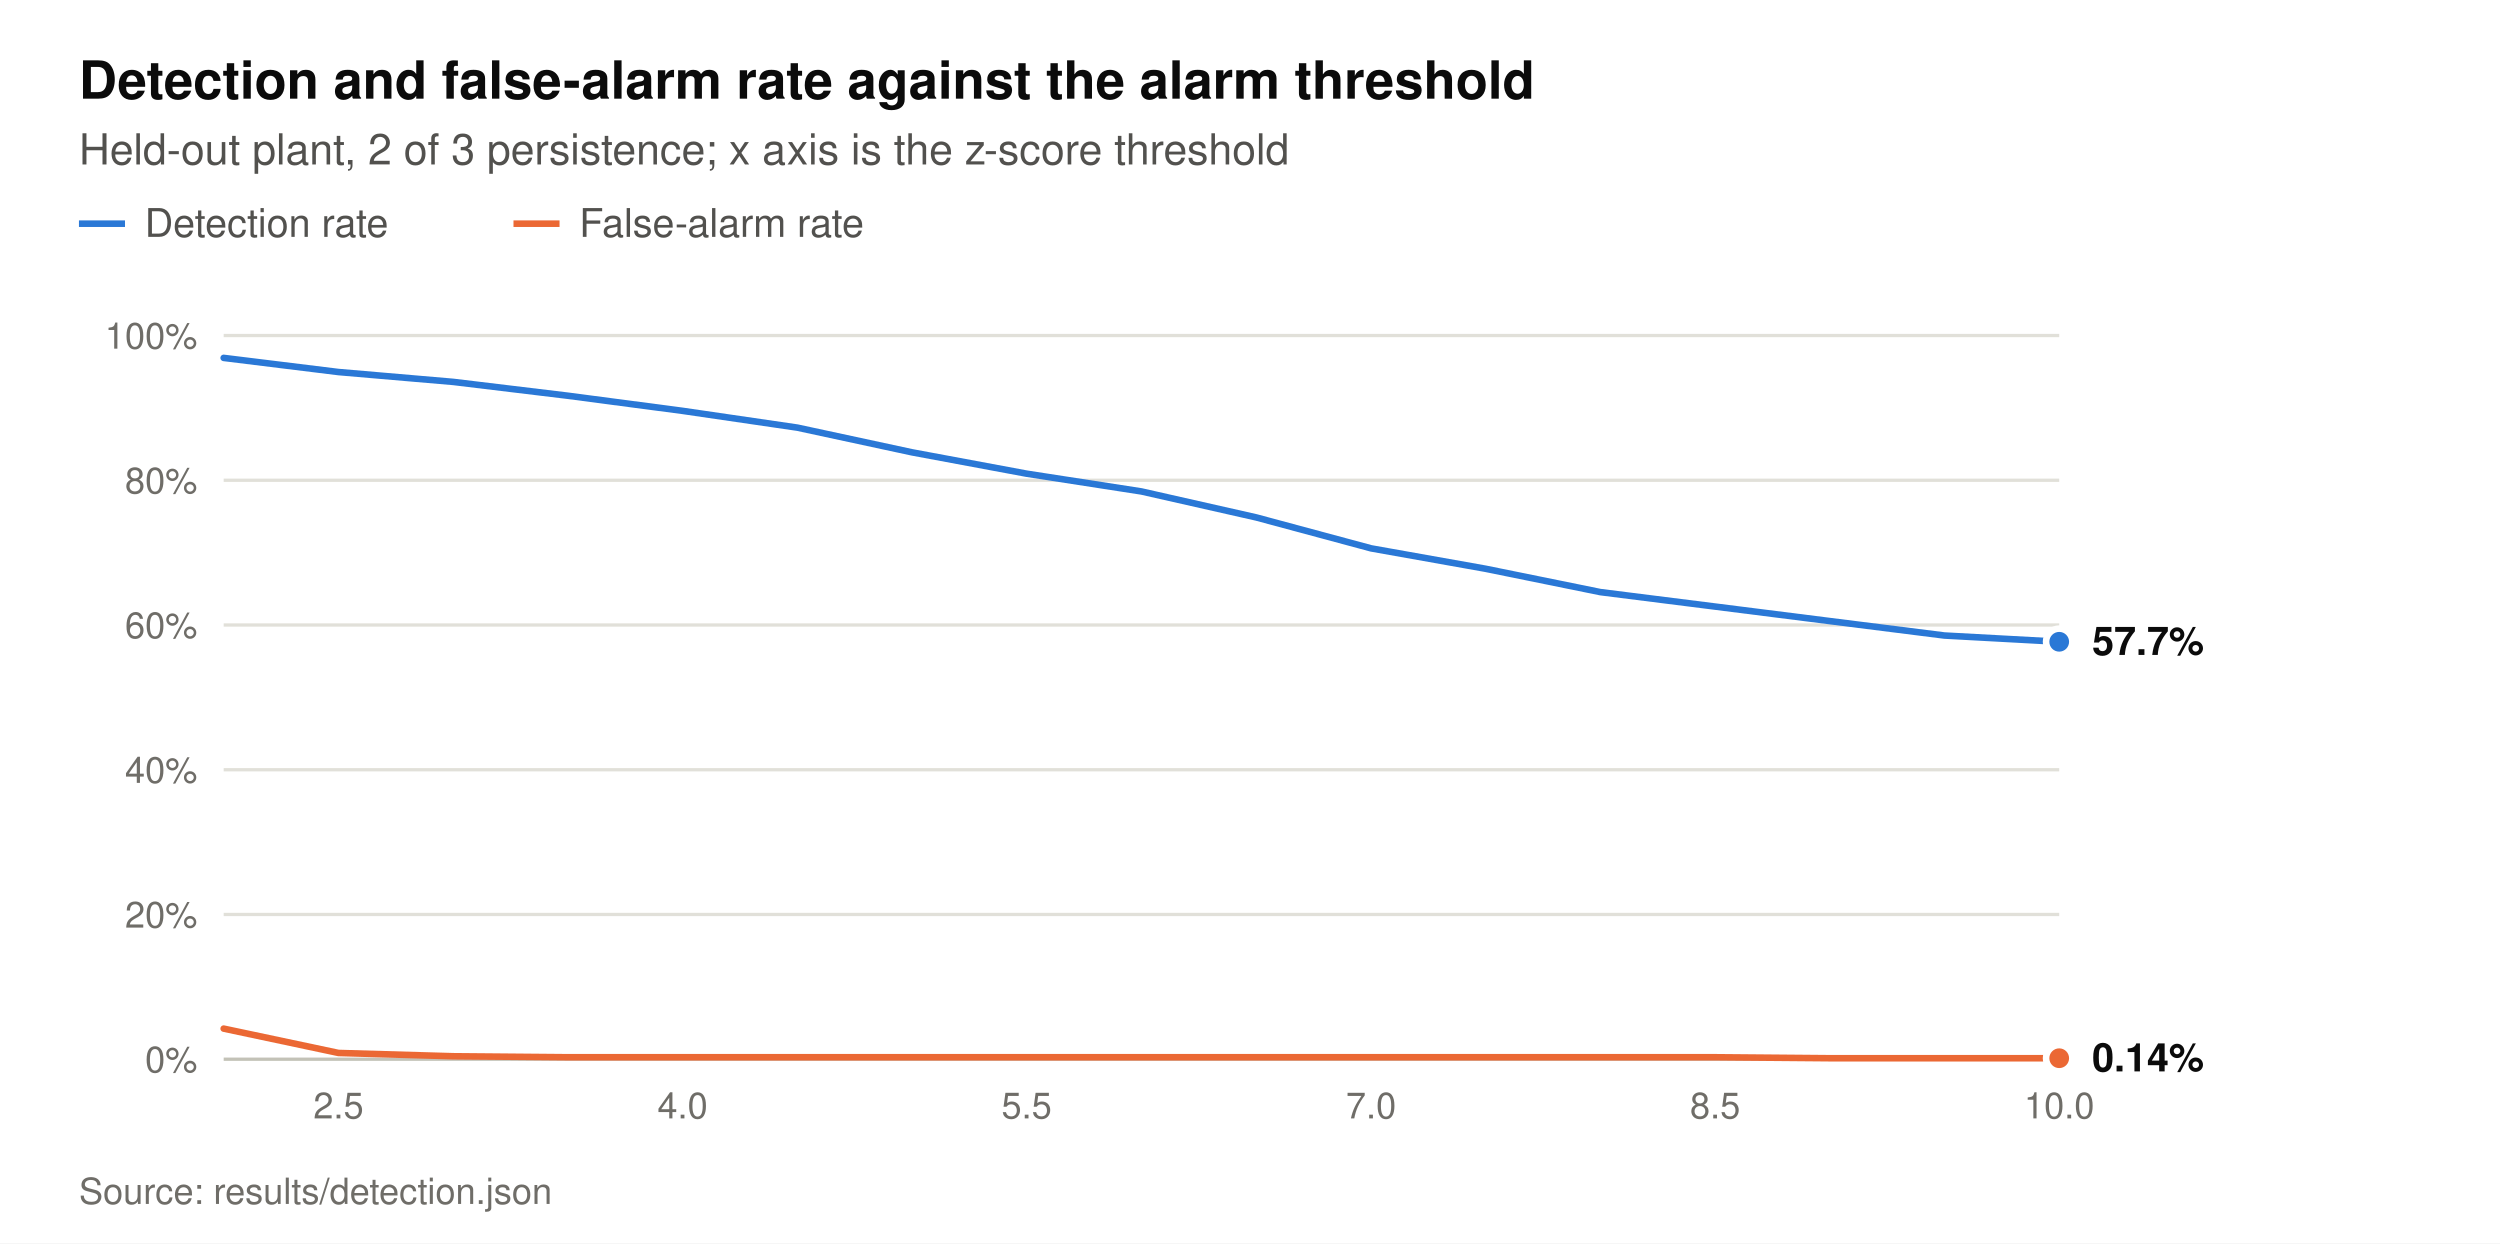
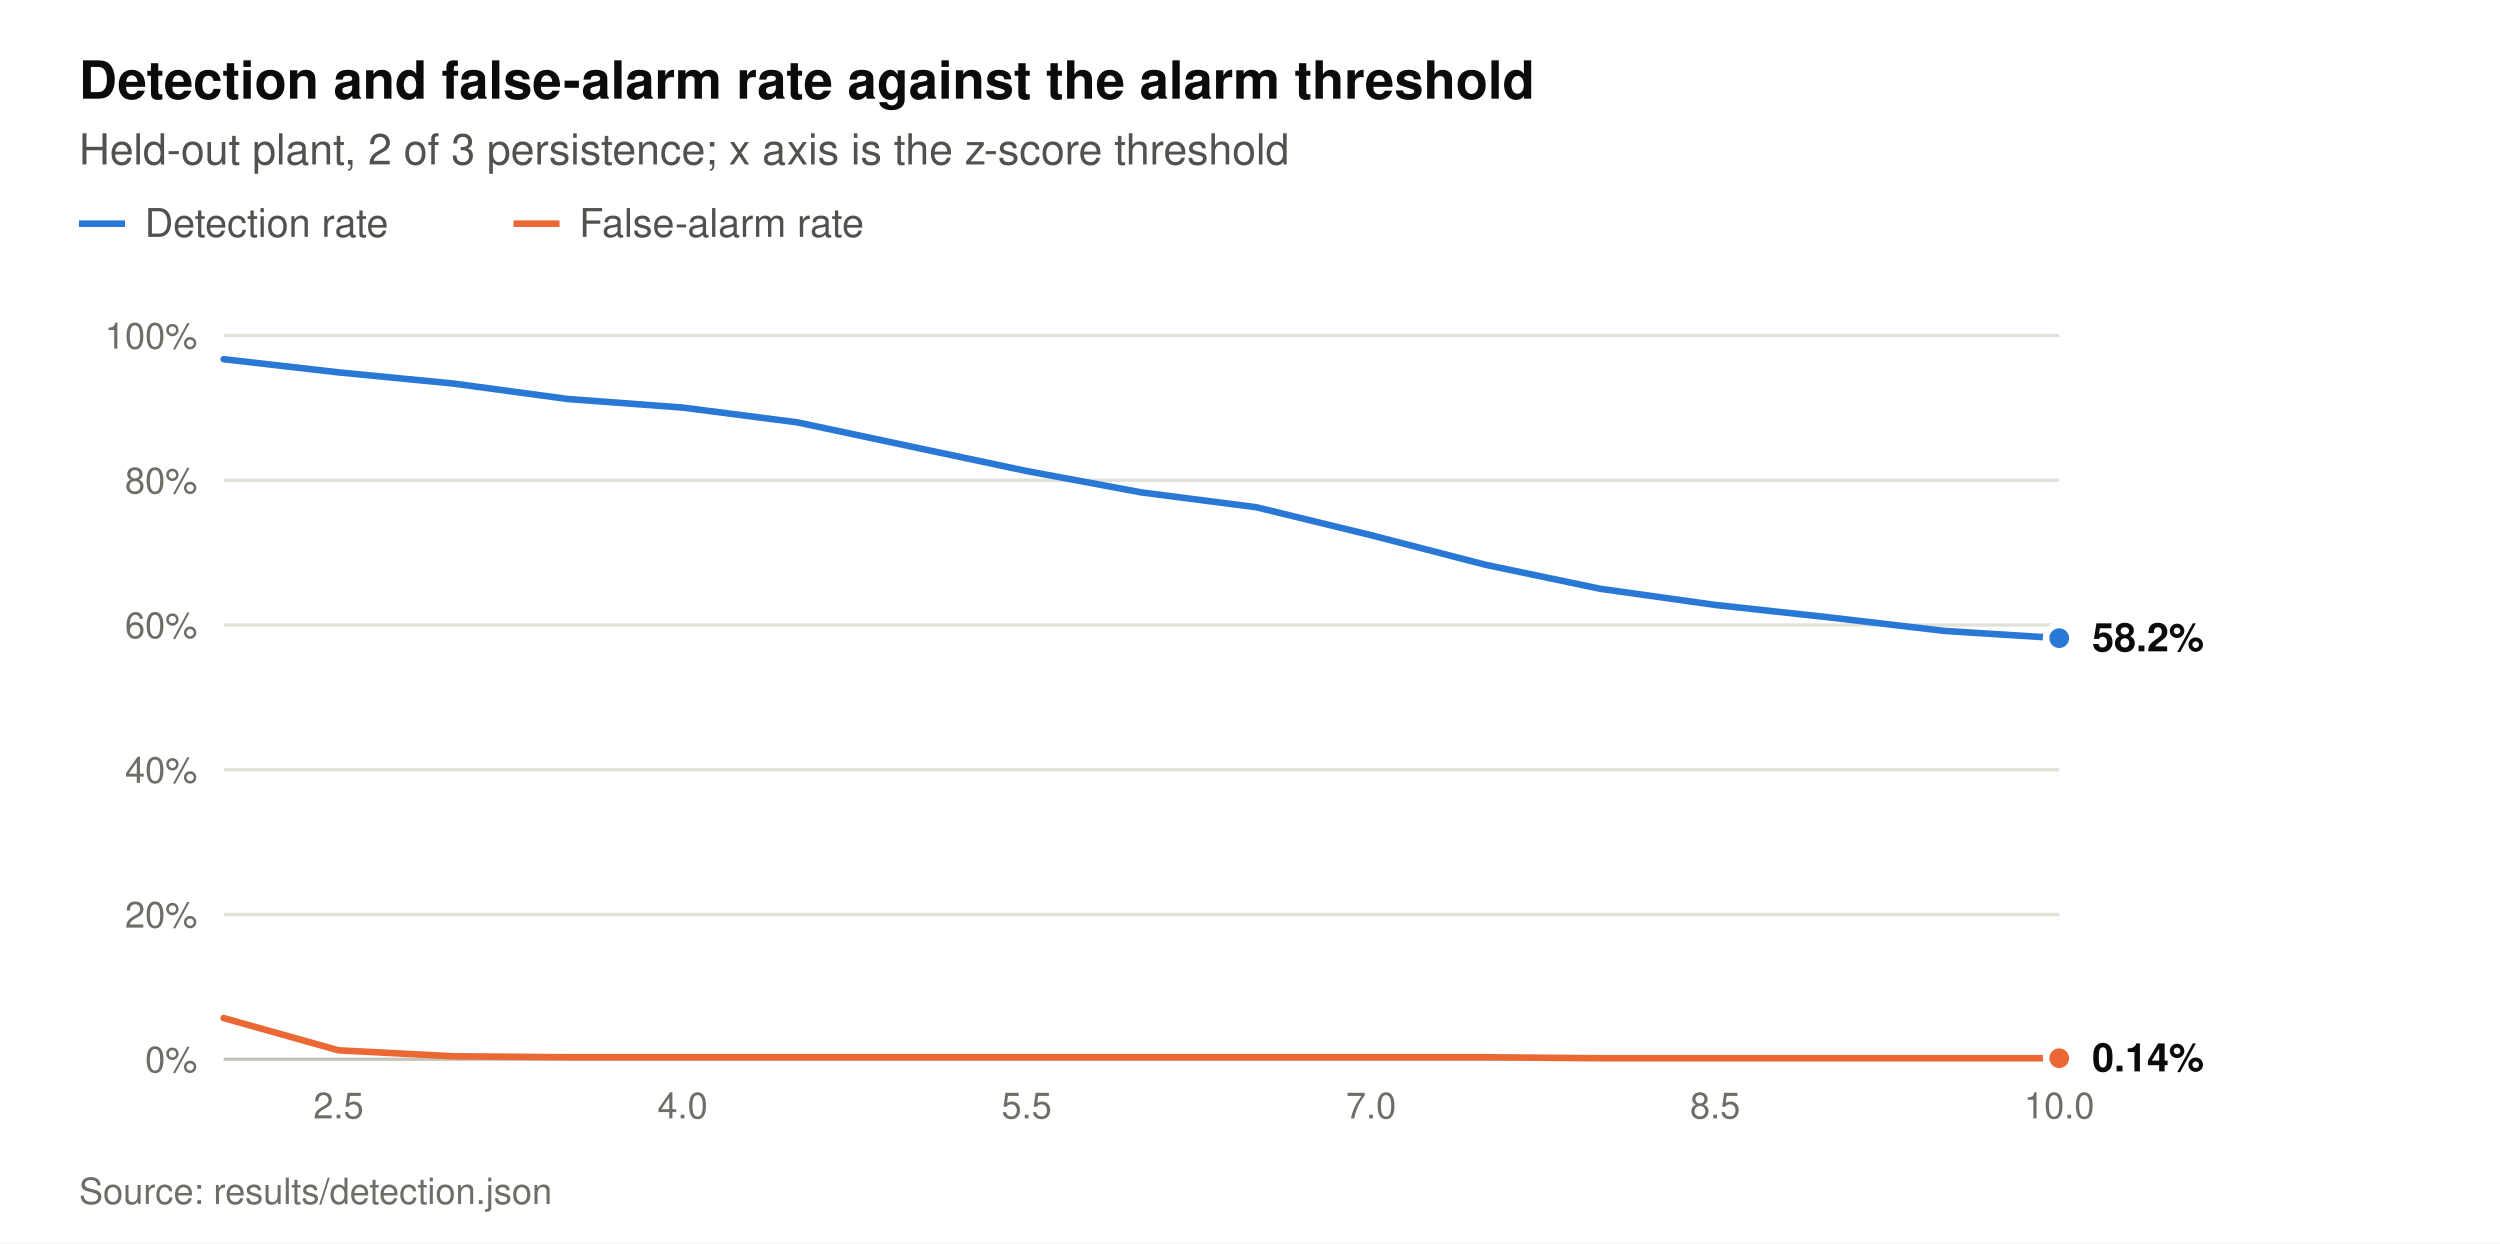
<svg xmlns="http://www.w3.org/2000/svg" viewBox="0 0 760 378" width="760" height="378" font-family="system-ui, -apple-system, 'Segoe UI', Helvetica, Arial, sans-serif" role="img">
  <rect width="100%" height="100%" fill="#ffffff" />
  <text x="24.0" y="30.0" font-size="16" font-weight="600" fill="#0b0b0b" text-anchor="start">Detection and false-alarm rate against the alarm threshold</text>
  <text x="24.0" y="50.0" font-size="13" font-weight="400" fill="#52514e" text-anchor="start">Held-out plant, 2 of 3 persistence; x axis is the z-score threshold</text>
  <line x1="24.0" y1="68.0" x2="38.0" y2="68.0" stroke="#2a78d6" stroke-width="2" />
  <text x="44.0" y="72.0" font-size="12" font-weight="400" fill="#52514e" text-anchor="start">Detection rate</text>
  <line x1="156.1" y1="68.0" x2="170.1" y2="68.0" stroke="#eb6834" stroke-width="2" />
  <text x="176.1" y="72.0" font-size="12" font-weight="400" fill="#52514e" text-anchor="start">False-alarm rate</text>
  <line x1="68.0" y1="322.0" x2="626.0" y2="322.0" stroke="#c3c2b7" stroke-width="1" />
  <text x="60.0" y="326.0" font-size="11" font-weight="400" fill="#6f6d68" text-anchor="end">0%</text>
  <line x1="68.0" y1="278.0" x2="626.0" y2="278.0" stroke="#e1e0d9" stroke-width="1" />
  <text x="60.0" y="282.0" font-size="11" font-weight="400" fill="#6f6d68" text-anchor="end">20%</text>
  <line x1="68.0" y1="234.0" x2="626.0" y2="234.0" stroke="#e1e0d9" stroke-width="1" />
  <text x="60.0" y="238.0" font-size="11" font-weight="400" fill="#6f6d68" text-anchor="end">40%</text>
  <line x1="68.0" y1="190.0" x2="626.0" y2="190.0" stroke="#e1e0d9" stroke-width="1" />
  <text x="60.0" y="194.0" font-size="11" font-weight="400" fill="#6f6d68" text-anchor="end">60%</text>
  <line x1="68.0" y1="146.0" x2="626.0" y2="146.0" stroke="#e1e0d9" stroke-width="1" />
  <text x="60.0" y="150.0" font-size="11" font-weight="400" fill="#6f6d68" text-anchor="end">80%</text>
  <line x1="68.0" y1="102.0" x2="626.0" y2="102.0" stroke="#e1e0d9" stroke-width="1" />
  <text x="60.0" y="106.0" font-size="11" font-weight="400" fill="#6f6d68" text-anchor="end">100%</text>
  <text x="102.9" y="340.0" font-size="11" font-weight="400" fill="#6f6d68" text-anchor="middle">2.5</text>
  <text x="207.5" y="340.0" font-size="11" font-weight="400" fill="#6f6d68" text-anchor="middle">4.0</text>
  <text x="312.1" y="340.0" font-size="11" font-weight="400" fill="#6f6d68" text-anchor="middle">5.5</text>
  <text x="416.8" y="340.0" font-size="11" font-weight="400" fill="#6f6d68" text-anchor="middle">7.0</text>
  <text x="521.4" y="340.0" font-size="11" font-weight="400" fill="#6f6d68" text-anchor="middle">8.5</text>
  <text x="626.0" y="340.0" font-size="11" font-weight="400" fill="#6f6d68" text-anchor="middle">10.0</text>
-   <polyline points="68.0,108.8 102.9,113.1 137.8,116.1 172.6,120.3 207.5,124.9 242.4,130.0 277.2,137.5 312.1,144.0 347.0,149.4 381.9,157.3 416.8,166.7 451.6,172.9 486.5,180.0 521.4,184.4 556.2,188.8 591.1,193.2 626.0,195.1" fill="none" stroke="#2a78d6" stroke-width="2" stroke-linejoin="round" stroke-linecap="round" />
-   <circle cx="626.0" cy="195.1" r="4" fill="#2a78d6" stroke="#ffffff" stroke-width="2" />
-   <polyline points="68.0,312.7 102.9,320.1 137.8,321.1 172.6,321.4 207.5,321.4 242.4,321.4 277.2,321.4 312.1,321.4 347.0,321.4 381.9,321.4 416.8,321.4 451.6,321.4 486.5,321.4 521.4,321.4 556.2,321.7 591.1,321.7 626.0,321.7" fill="none" stroke="#eb6834" stroke-width="2" stroke-linejoin="round" stroke-linecap="round" />
+   <polyline points="68.0,109.2 102.9,113.2 137.8,116.6 172.6,121.3 207.5,123.9 242.4,128.4 277.2,135.8 312.1,143.2 347.0,149.7 381.9,154.2 416.8,162.7 451.6,171.7 486.5,179.0 521.4,183.9 556.2,187.7 591.1,191.8 626.0,194.0" fill="none" stroke="#2a78d6" stroke-width="2" stroke-linejoin="round" stroke-linecap="round" />
+   <circle cx="626.0" cy="194.0" r="4" fill="#2a78d6" stroke="#ffffff" stroke-width="2" />
+   <polyline points="68.0,309.5 102.9,319.3 137.8,321.1 172.6,321.4 207.5,321.4 242.4,321.4 277.2,321.4 312.1,321.4 347.0,321.4 381.9,321.4 416.8,321.4 451.6,321.4 486.5,321.7 521.4,321.7 556.2,321.7 591.1,321.7 626.0,321.7" fill="none" stroke="#eb6834" stroke-width="2" stroke-linejoin="round" stroke-linecap="round" />
  <circle cx="626.0" cy="321.7" r="4" fill="#eb6834" stroke="#ffffff" stroke-width="2" />
-   <text x="636.0" y="199.1" font-size="12" font-weight="600" fill="#0b0b0b" text-anchor="start" stroke="#ffffff" stroke-width="4" stroke-linejoin="round" paint-order="stroke">57.7%</text>
+   <text x="636.0" y="198.0" font-size="12" font-weight="600" fill="#0b0b0b" text-anchor="start" stroke="#ffffff" stroke-width="4" stroke-linejoin="round" paint-order="stroke">58.2%</text>
  <text x="636.0" y="325.7" font-size="12" font-weight="600" fill="#0b0b0b" text-anchor="start" stroke="#ffffff" stroke-width="4" stroke-linejoin="round" paint-order="stroke">0.14%</text>
  <text x="24.0" y="366.0" font-size="11" font-weight="400" fill="#6f6d68" text-anchor="start">Source: results/detection.json</text>
</svg>
